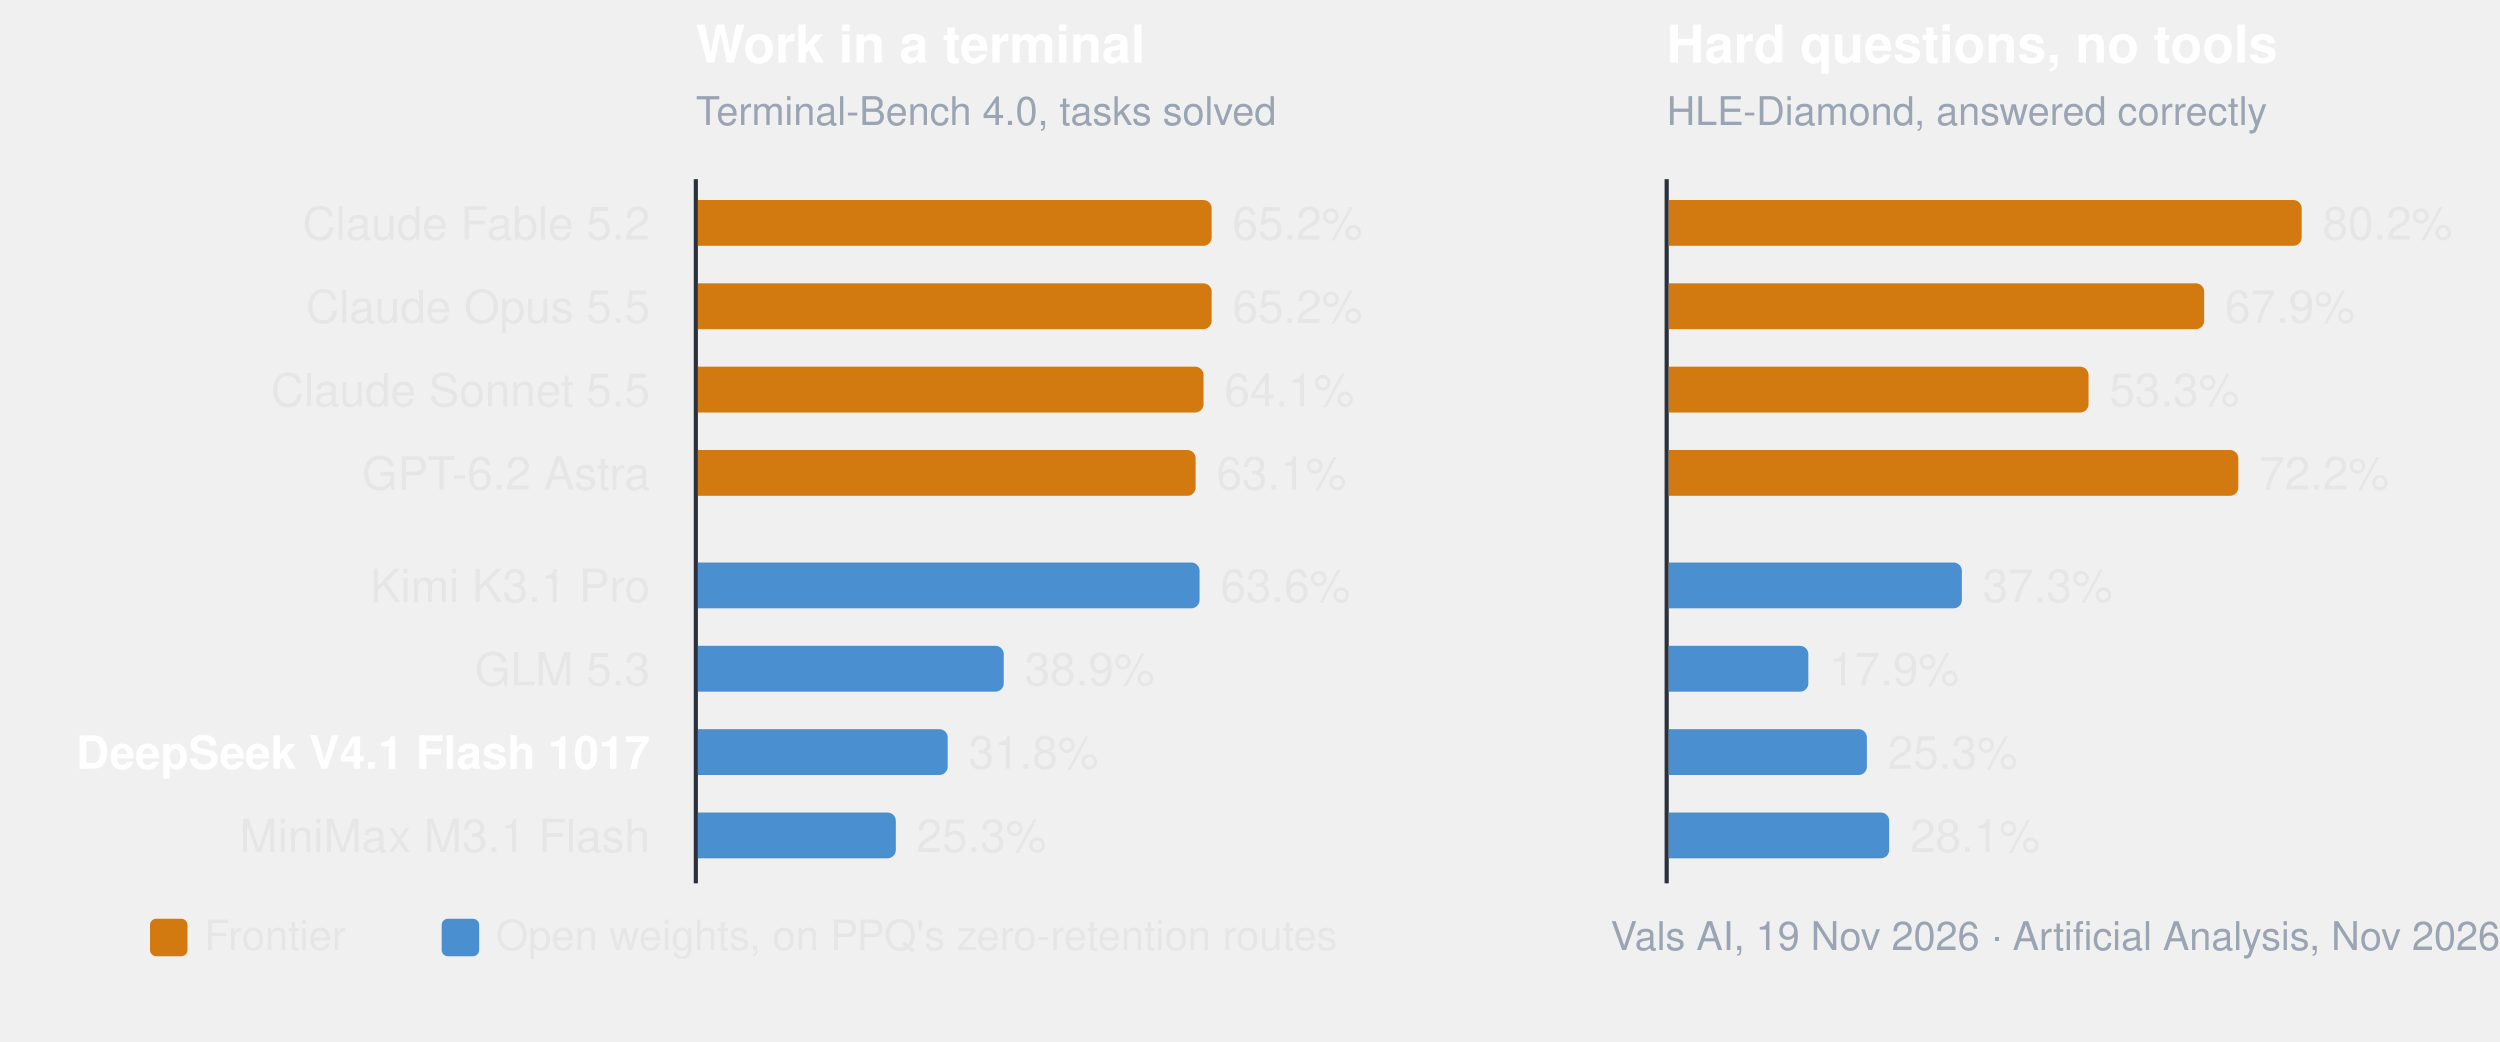
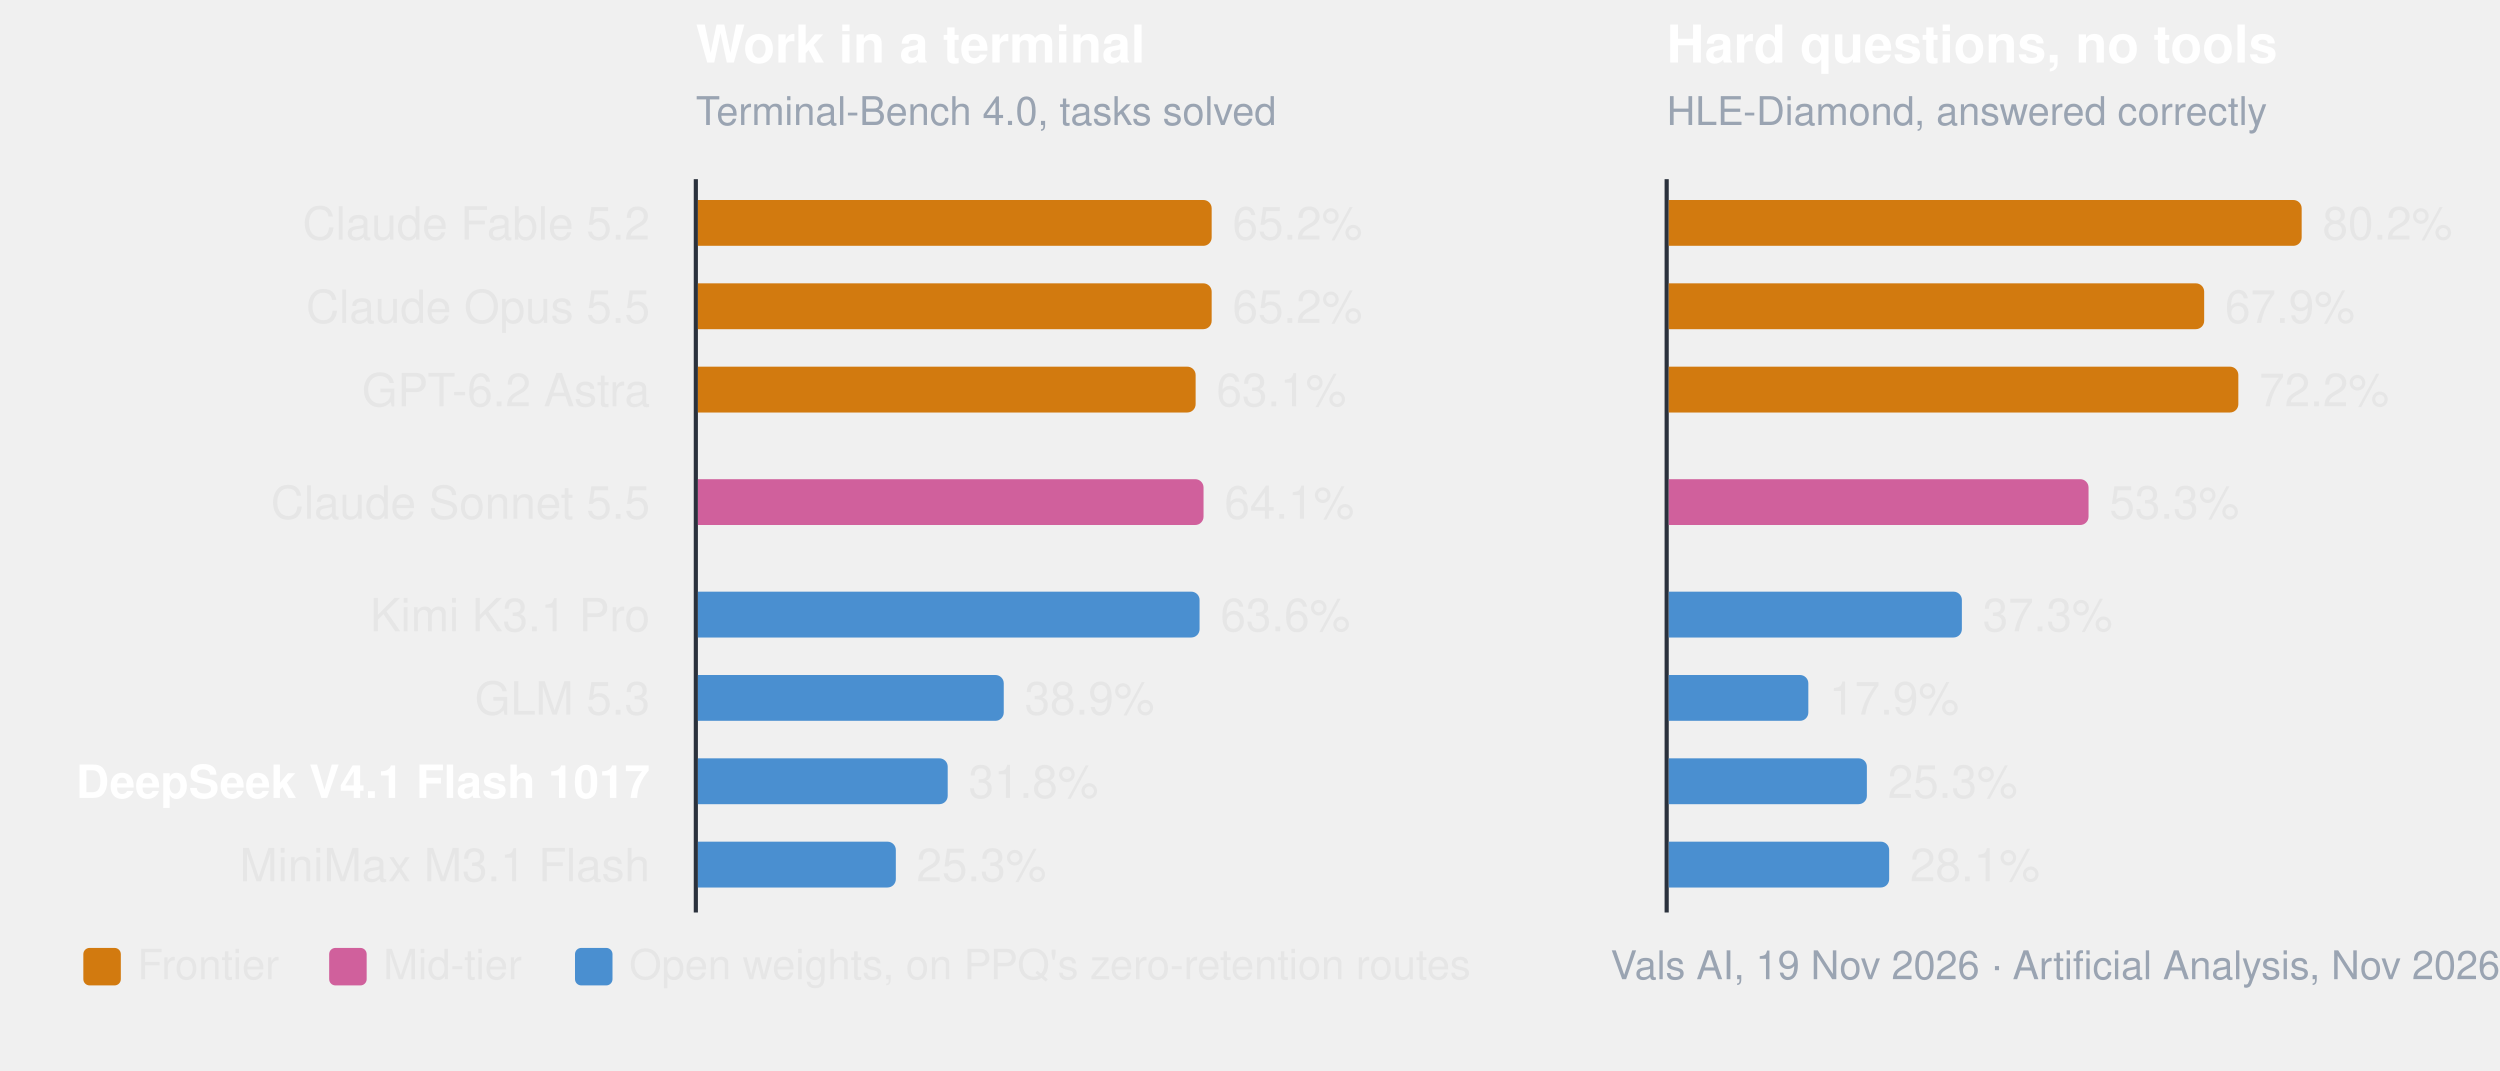
- <svg xmlns="http://www.w3.org/2000/svg" viewBox="0 0 1200 500" font-family="Helvetica, Arial, sans-serif" role="img" aria-label="Benchmark scores of four frontier models and four open-weight models offered on PPQ">
+ <svg xmlns="http://www.w3.org/2000/svg" viewBox="0 0 1200 514" font-family="Helvetica, Arial, sans-serif" role="img" aria-label="Benchmark scores of three frontier models, one mid-tier model and four open-weight models offered on PPQ">
  <text x="334" y="30" fill="#ffffff" font-size="25" font-weight="700">Work in a terminal</text>
  <text x="334" y="60" fill="#9aa4b2" font-size="19">Terminal-Bench 4.0, tasks solved</text>
-   <line x1="334" y1="86" x2="334" y2="424" stroke="#2a313c" stroke-width="2" />
+   <line x1="334" y1="86" x2="334" y2="438" stroke="#2a313c" stroke-width="2" />
  <text x="800" y="30" fill="#ffffff" font-size="25" font-weight="700">Hard questions, no tools</text>
  <text x="800" y="60" fill="#9aa4b2" font-size="19">HLE-Diamond, answered correctly</text>
-   <line x1="800" y1="86" x2="800" y2="424" stroke="#2a313c" stroke-width="2" />
+   <line x1="800" y1="86" x2="800" y2="438" stroke="#2a313c" stroke-width="2" />
  <text x="312" y="115.0" text-anchor="end" fill="#e6e6e6" font-size="22">Claude Fable 5.2</text>
  <path d="M335,96 h242.6 a4,4 0 0 1 4,4 v14 a4,4 0 0 1 -4,4 h-242.6 z" fill="#d27a0f" />
  <text x="591.6" y="115.0" fill="#e6e6e6" font-size="22">65.2%</text>
  <path d="M801,96 h299.8 a4,4 0 0 1 4,4 v14 a4,4 0 0 1 -4,4 h-299.8 z" fill="#d27a0f" />
  <text x="1114.8" y="115.0" fill="#e6e6e6" font-size="22">80.2%</text>
  <text x="312" y="155.0" text-anchor="end" fill="#e6e6e6" font-size="22">Claude Opus 5.5</text>
  <path d="M335,136 h242.6 a4,4 0 0 1 4,4 v14 a4,4 0 0 1 -4,4 h-242.6 z" fill="#d27a0f" />
  <text x="591.6" y="155.0" fill="#e6e6e6" font-size="22">65.2%</text>
  <path d="M801,136 h253.0 a4,4 0 0 1 4,4 v14 a4,4 0 0 1 -4,4 h-253.0 z" fill="#d27a0f" />
  <text x="1068.0" y="155.0" fill="#e6e6e6" font-size="22">67.9%</text>
-   <text x="312" y="195.0" text-anchor="end" fill="#e6e6e6" font-size="22">Claude Sonnet 5.5</text>
-   <path d="M335,176 h238.7 a4,4 0 0 1 4,4 v14 a4,4 0 0 1 -4,4 h-238.7 z" fill="#d27a0f" />
-   <text x="587.7" y="195.0" fill="#e6e6e6" font-size="22">64.1%</text>
-   <path d="M801,176 h197.5 a4,4 0 0 1 4,4 v14 a4,4 0 0 1 -4,4 h-197.5 z" fill="#d27a0f" />
-   <text x="1012.5" y="195.0" fill="#e6e6e6" font-size="22">53.3%</text>
-   <text x="312" y="235.0" text-anchor="end" fill="#e6e6e6" font-size="22">GPT-6.2 Astra</text>
-   <path d="M335,216 h234.9 a4,4 0 0 1 4,4 v14 a4,4 0 0 1 -4,4 h-234.9 z" fill="#d27a0f" />
-   <text x="583.9" y="235.0" fill="#e6e6e6" font-size="22">63.1%</text>
-   <path d="M801,216 h269.4 a4,4 0 0 1 4,4 v14 a4,4 0 0 1 -4,4 h-269.4 z" fill="#d27a0f" />
-   <text x="1084.4" y="235.0" fill="#e6e6e6" font-size="22">72.2%</text>
-   <text x="312" y="289.0" text-anchor="end" fill="#e6e6e6" font-size="22">Kimi K3.1 Pro</text>
-   <path d="M335,270 h236.8 a4,4 0 0 1 4,4 v14 a4,4 0 0 1 -4,4 h-236.8 z" fill="#4a8fd0" />
-   <text x="585.8" y="289.0" fill="#e6e6e6" font-size="22">63.6%</text>
-   <path d="M801,270 h136.7 a4,4 0 0 1 4,4 v14 a4,4 0 0 1 -4,4 h-136.7 z" fill="#4a8fd0" />
-   <text x="951.7" y="289.0" fill="#e6e6e6" font-size="22">37.3%</text>
-   <text x="312" y="329.0" text-anchor="end" fill="#e6e6e6" font-size="22">GLM 5.3</text>
-   <path d="M335,310 h142.8 a4,4 0 0 1 4,4 v14 a4,4 0 0 1 -4,4 h-142.8 z" fill="#4a8fd0" />
-   <text x="491.8" y="329.0" fill="#e6e6e6" font-size="22">38.9%</text>
-   <path d="M801,310 h63.0 a4,4 0 0 1 4,4 v14 a4,4 0 0 1 -4,4 h-63.0 z" fill="#4a8fd0" />
-   <text x="878.0" y="329.0" fill="#e6e6e6" font-size="22">17.9%</text>
-   <text x="312" y="369.0" text-anchor="end" fill="#ffffff" font-size="22" font-weight="700">DeepSeek V4.1 Flash 1017</text>
-   <path d="M335,350 h115.9 a4,4 0 0 1 4,4 v14 a4,4 0 0 1 -4,4 h-115.9 z" fill="#4a8fd0" />
-   <text x="464.9" y="369.0" fill="#e6e6e6" font-size="22">31.8%</text>
-   <path d="M801,350 h91.1 a4,4 0 0 1 4,4 v14 a4,4 0 0 1 -4,4 h-91.1 z" fill="#4a8fd0" />
-   <text x="906.1" y="369.0" fill="#e6e6e6" font-size="22">25.3%</text>
-   <text x="312" y="409.0" text-anchor="end" fill="#e6e6e6" font-size="22">MiniMax M3.1 Flash</text>
-   <path d="M335,390 h91.0 a4,4 0 0 1 4,4 v14 a4,4 0 0 1 -4,4 h-91.0 z" fill="#4a8fd0" />
-   <text x="439.9" y="409.0" fill="#e6e6e6" font-size="22">25.3%</text>
-   <path d="M801,390 h101.8 a4,4 0 0 1 4,4 v14 a4,4 0 0 1 -4,4 h-101.8 z" fill="#4a8fd0" />
-   <text x="916.8" y="409.0" fill="#e6e6e6" font-size="22">28.1%</text>
-   <rect x="72" y="441" width="18" height="18" rx="3" fill="#d27a0f" />
-   <text x="98" y="456" fill="#e6e6e6" font-size="20">Frontier</text>
-   <rect x="212" y="441" width="18" height="18" rx="3" fill="#4a8fd0" />
-   <text x="238" y="456" fill="#e6e6e6" font-size="20">Open weights, on PPQ's zero-retention routes</text>
-   <text x="1200" y="456" text-anchor="end" fill="#9aa4b2" font-size="19">Vals AI, 19 Nov 2026 · Artificial Analysis, Nov 2026</text>
+   <text x="312" y="195.0" text-anchor="end" fill="#e6e6e6" font-size="22">GPT-6.2 Astra</text>
+   <path d="M335,176 h234.9 a4,4 0 0 1 4,4 v14 a4,4 0 0 1 -4,4 h-234.9 z" fill="#d27a0f" />
+   <text x="583.9" y="195.0" fill="#e6e6e6" font-size="22">63.1%</text>
+   <path d="M801,176 h269.4 a4,4 0 0 1 4,4 v14 a4,4 0 0 1 -4,4 h-269.4 z" fill="#d27a0f" />
+   <text x="1084.4" y="195.0" fill="#e6e6e6" font-size="22">72.2%</text>
+   <text x="312" y="249.0" text-anchor="end" fill="#e6e6e6" font-size="22">Claude Sonnet 5.5</text>
+   <path d="M335,230 h238.7 a4,4 0 0 1 4,4 v14 a4,4 0 0 1 -4,4 h-238.7 z" fill="#d0609c" />
+   <text x="587.7" y="249.0" fill="#e6e6e6" font-size="22">64.1%</text>
+   <path d="M801,230 h197.5 a4,4 0 0 1 4,4 v14 a4,4 0 0 1 -4,4 h-197.5 z" fill="#d0609c" />
+   <text x="1012.5" y="249.0" fill="#e6e6e6" font-size="22">53.3%</text>
+   <text x="312" y="303.0" text-anchor="end" fill="#e6e6e6" font-size="22">Kimi K3.1 Pro</text>
+   <path d="M335,284 h236.8 a4,4 0 0 1 4,4 v14 a4,4 0 0 1 -4,4 h-236.8 z" fill="#4a8fd0" />
+   <text x="585.8" y="303.0" fill="#e6e6e6" font-size="22">63.6%</text>
+   <path d="M801,284 h136.7 a4,4 0 0 1 4,4 v14 a4,4 0 0 1 -4,4 h-136.7 z" fill="#4a8fd0" />
+   <text x="951.7" y="303.0" fill="#e6e6e6" font-size="22">37.3%</text>
+   <text x="312" y="343.0" text-anchor="end" fill="#e6e6e6" font-size="22">GLM 5.3</text>
+   <path d="M335,324 h142.8 a4,4 0 0 1 4,4 v14 a4,4 0 0 1 -4,4 h-142.8 z" fill="#4a8fd0" />
+   <text x="491.8" y="343.0" fill="#e6e6e6" font-size="22">38.9%</text>
+   <path d="M801,324 h63.0 a4,4 0 0 1 4,4 v14 a4,4 0 0 1 -4,4 h-63.0 z" fill="#4a8fd0" />
+   <text x="878.0" y="343.0" fill="#e6e6e6" font-size="22">17.9%</text>
+   <text x="312" y="383.0" text-anchor="end" fill="#ffffff" font-size="22" font-weight="700">DeepSeek V4.1 Flash 1017</text>
+   <path d="M335,364 h115.9 a4,4 0 0 1 4,4 v14 a4,4 0 0 1 -4,4 h-115.9 z" fill="#4a8fd0" />
+   <text x="464.9" y="383.0" fill="#e6e6e6" font-size="22">31.8%</text>
+   <path d="M801,364 h91.1 a4,4 0 0 1 4,4 v14 a4,4 0 0 1 -4,4 h-91.1 z" fill="#4a8fd0" />
+   <text x="906.1" y="383.0" fill="#e6e6e6" font-size="22">25.3%</text>
+   <text x="312" y="423.0" text-anchor="end" fill="#e6e6e6" font-size="22">MiniMax M3.1 Flash</text>
+   <path d="M335,404 h91.0 a4,4 0 0 1 4,4 v14 a4,4 0 0 1 -4,4 h-91.0 z" fill="#4a8fd0" />
+   <text x="439.9" y="423.0" fill="#e6e6e6" font-size="22">25.3%</text>
+   <path d="M801,404 h101.8 a4,4 0 0 1 4,4 v14 a4,4 0 0 1 -4,4 h-101.8 z" fill="#4a8fd0" />
+   <text x="916.8" y="423.0" fill="#e6e6e6" font-size="22">28.1%</text>
+   <rect x="40" y="455" width="18" height="18" rx="3" fill="#d27a0f" />
+   <text x="66" y="470" fill="#e6e6e6" font-size="20">Frontier</text>
+   <rect x="158" y="455" width="18" height="18" rx="3" fill="#d0609c" />
+   <text x="184" y="470" fill="#e6e6e6" font-size="20">Mid-tier</text>
+   <rect x="276" y="455" width="18" height="18" rx="3" fill="#4a8fd0" />
+   <text x="302" y="470" fill="#e6e6e6" font-size="20">Open weights, on PPQ's zero-retention routes</text>
+   <text x="1200" y="470" text-anchor="end" fill="#9aa4b2" font-size="19">Vals AI, 19 Nov 2026 · Artificial Analysis, Nov 2026</text>
</svg>
